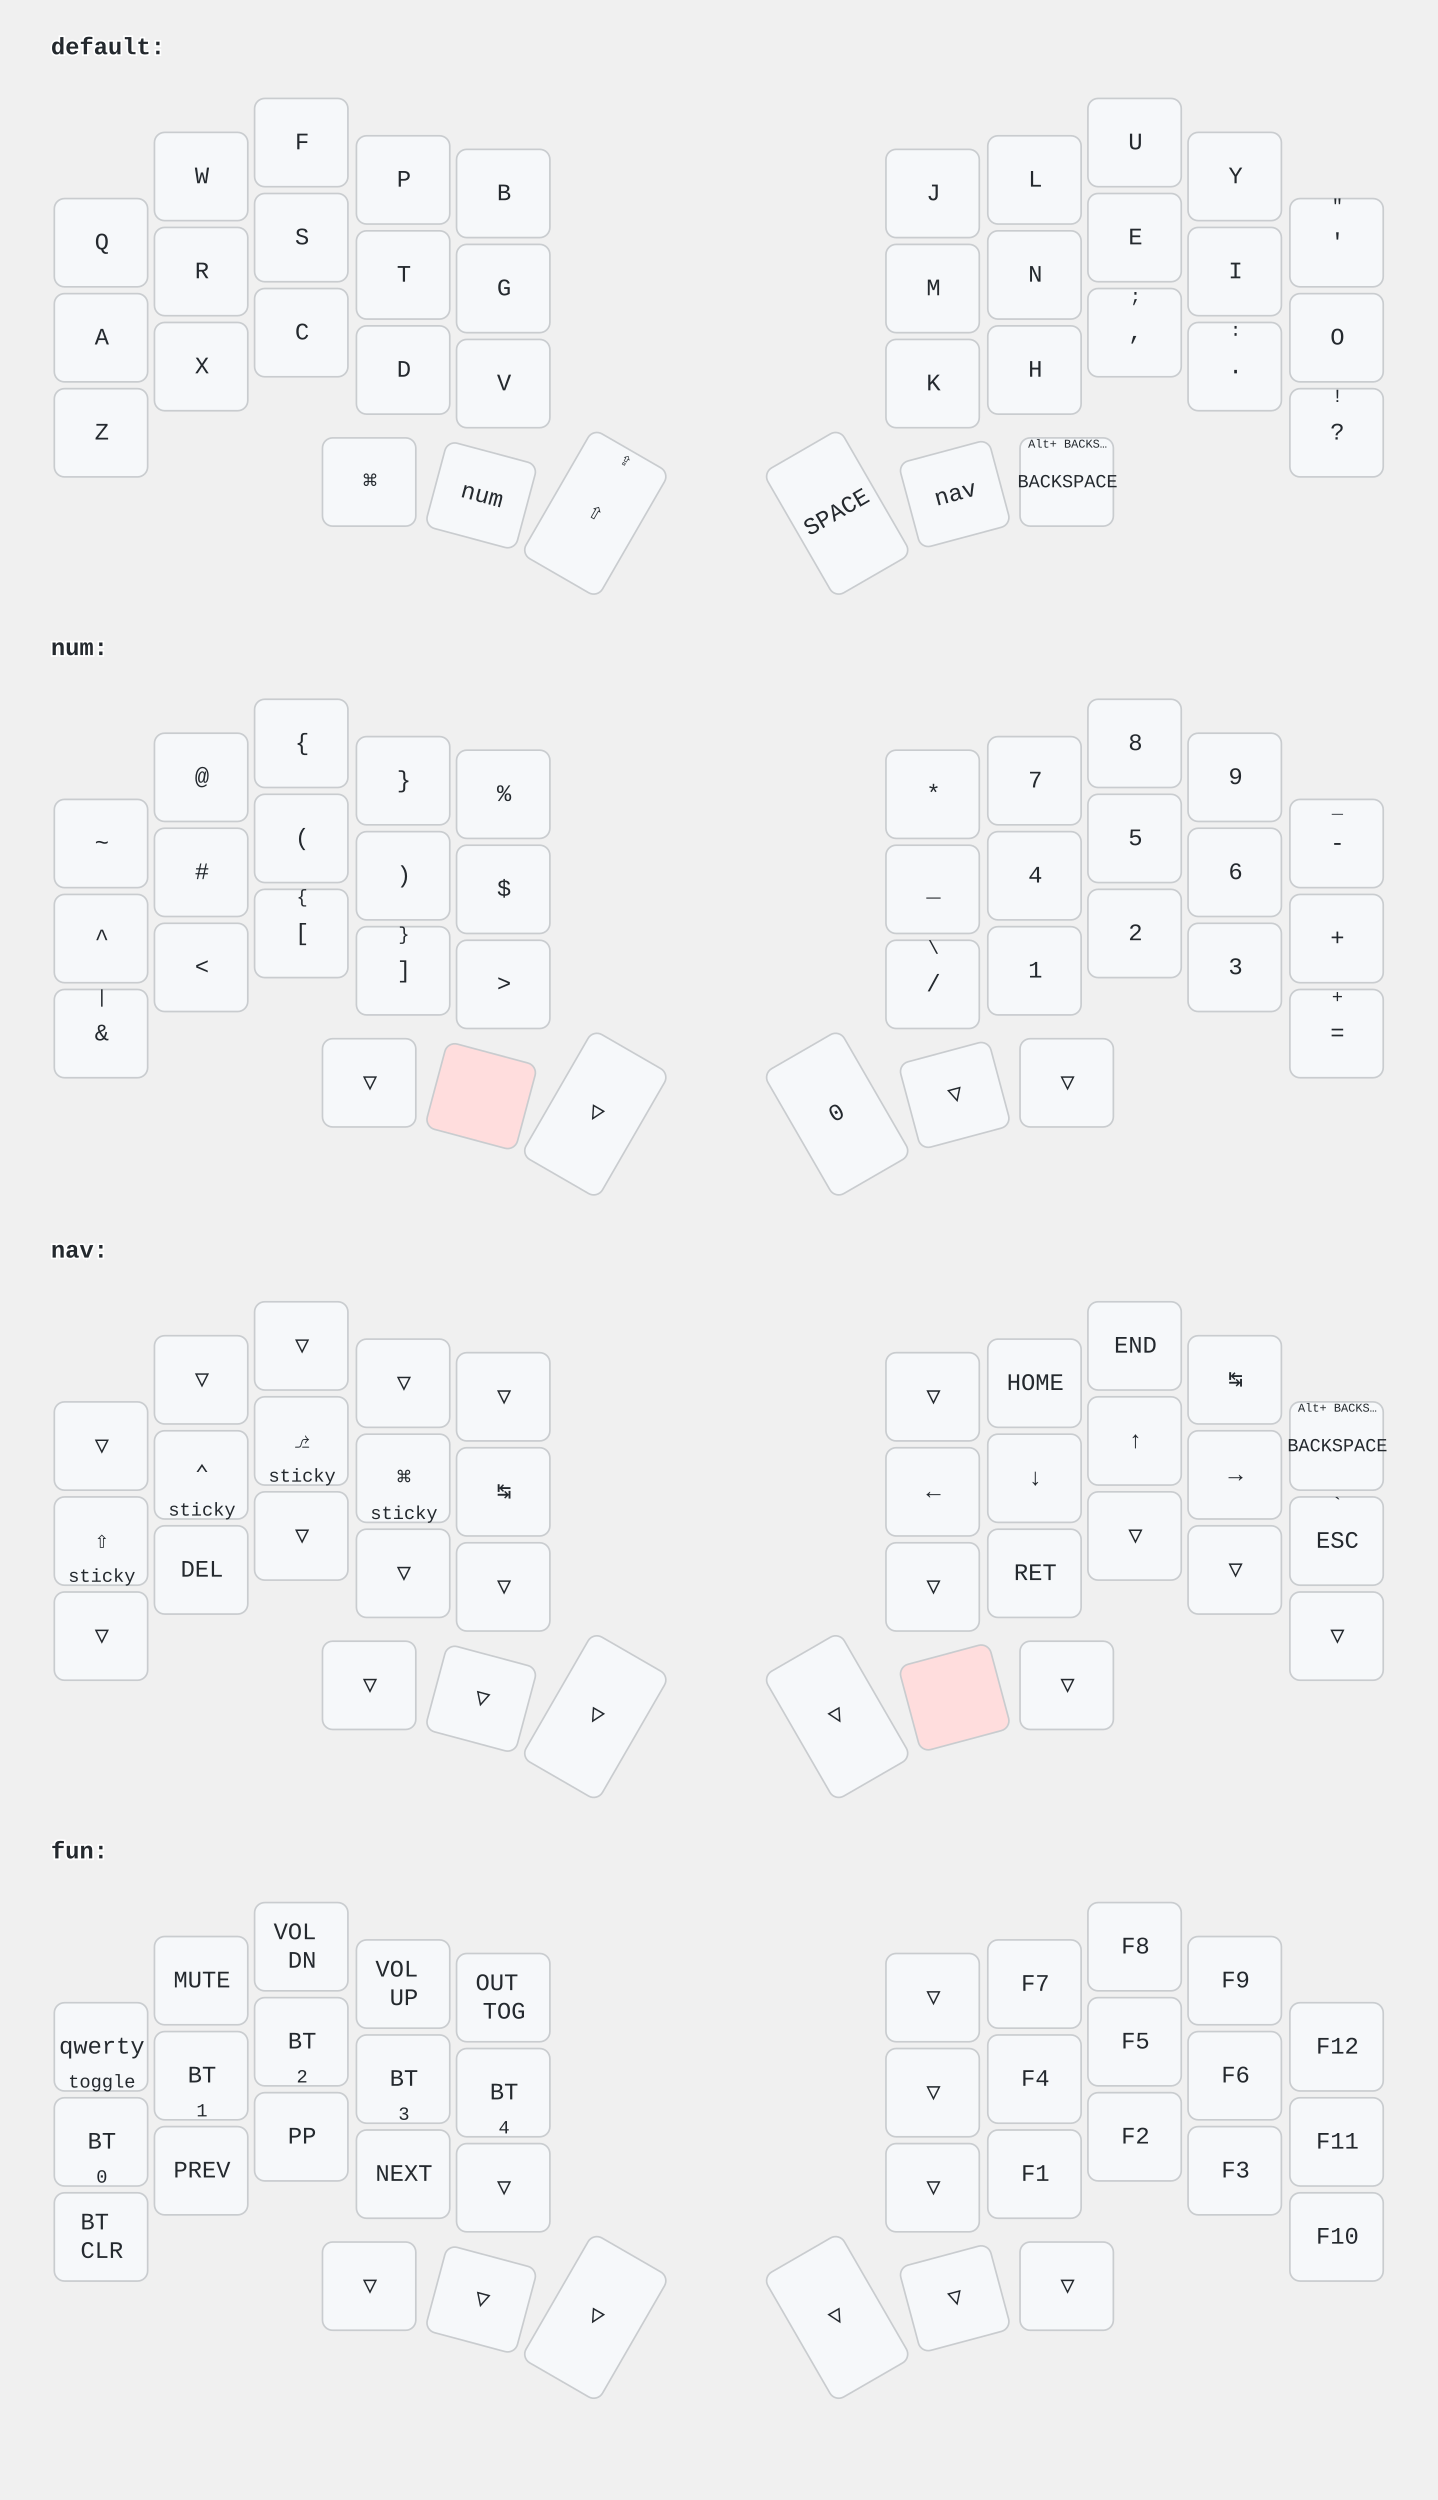
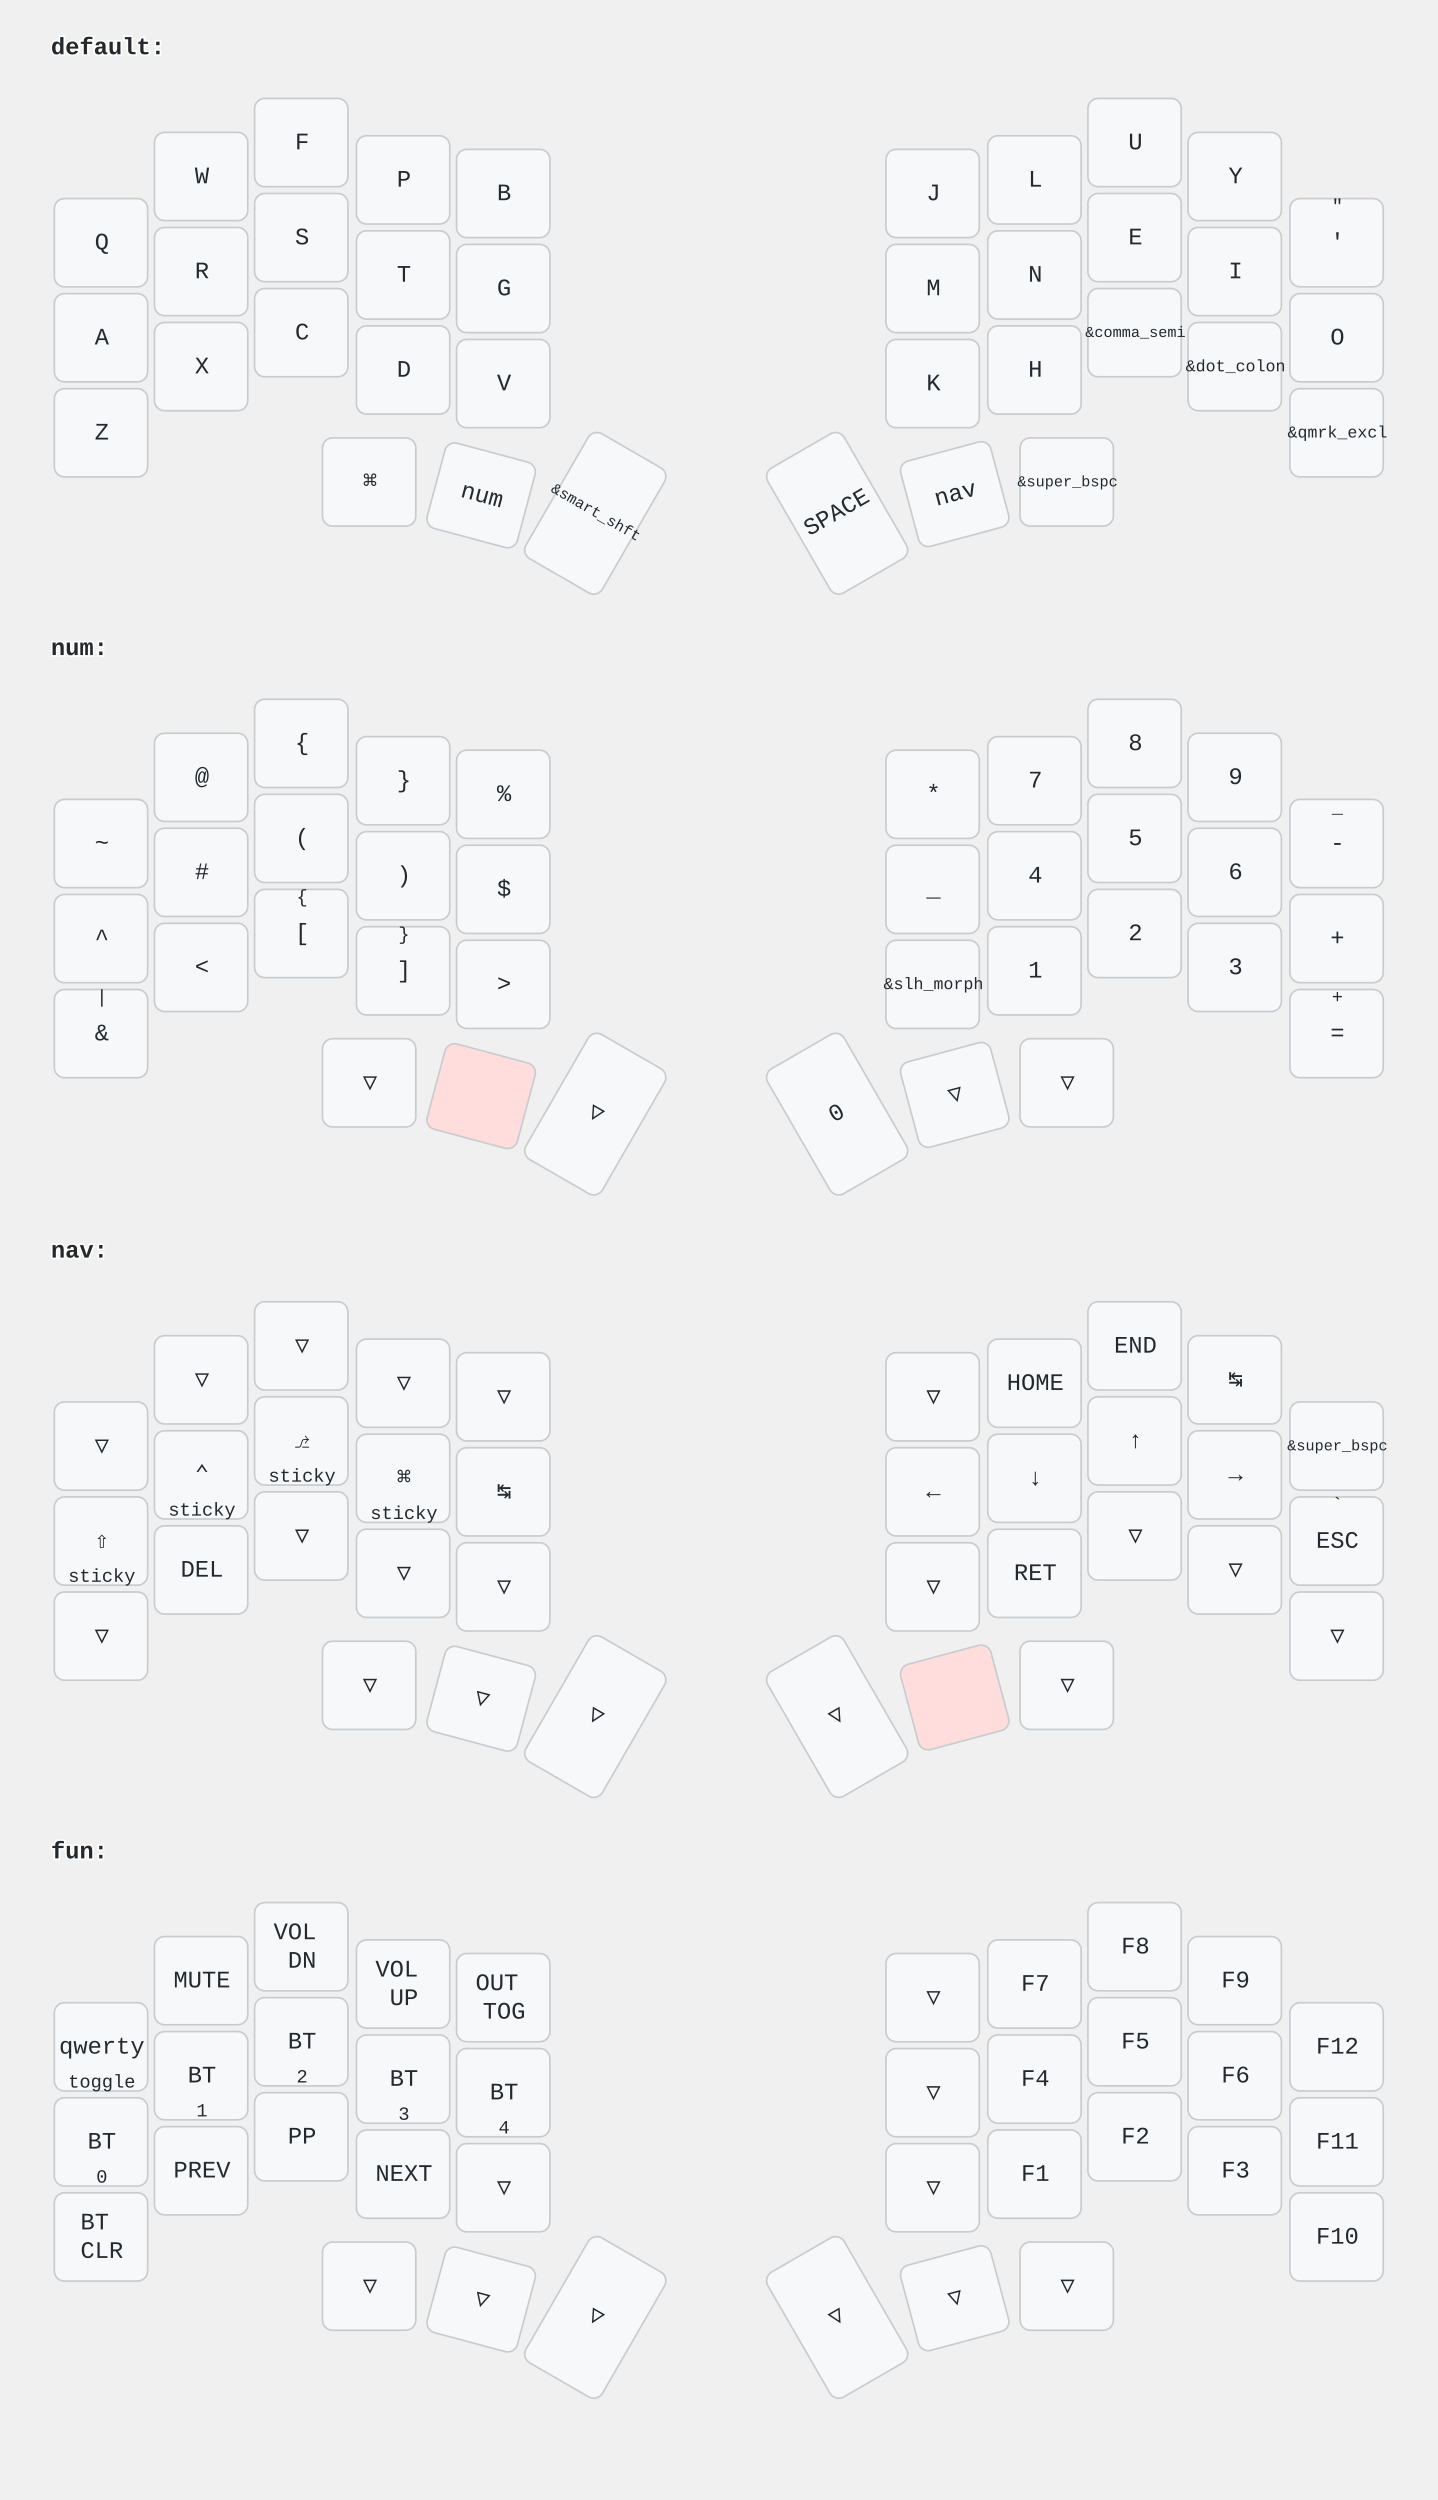
<svg xmlns="http://www.w3.org/2000/svg" width="847" height="1473" viewBox="0 0 847 1473" class="keymap">
  <style>/* font and background color specifications */
svg {
    font-family: SFMono-Regular,Consolas,Liberation Mono,Menlo,monospace;
    font-size: 14px;
    font-kerning: normal;
    text-rendering: optimizeLegibility;
    fill: #24292e;
}

/* default key styling */
rect {
    fill: #f6f8fa;
    stroke: #c9cccf;
    stroke-width: 1;
}

/* color accent for combo boxes */
rect.combo {
    fill: #cdf;
}

/* color accent for held keys */
rect.held, rect.combo.held {
    fill: #fdd;
}

/* color accent for ghost (optional) keys */
rect.ghost, rect.combo.ghost {
    fill: #ddd;
}

text {
    text-anchor: middle;
    dominant-baseline: middle;
}

/* styling for layer labels */
text.label {
    font-weight: bold;
    text-anchor: start;
    stroke: white;
    stroke-width: 2;
    paint-order: stroke;
}

/* styling for combo tap, and key hold/shifted label text */
text.combo, text.hold, text.shifted {
    font-size: 11px;
}

text.hold {
    text-anchor: middle;
    dominant-baseline: auto;
}

text.shifted {
    text-anchor: middle;
    dominant-baseline: hanging;
}

/* styling for hold/shifted label text in combo box */
text.combo.hold, text.combo.shifted {
    font-size: 8px;
}

/* styling for combo dendrons */
path {
    stroke-width: 1;
    stroke: gray;
    fill: none;
}
</style>
  <g transform="translate(30, 0)" class="layer-default">
    <text x="0" y="28" class="label" id="default">default:</text>
    <g transform="translate(0, 56)">
      <g transform="translate(30, 87)" class="key keypos-0">
        <rect rx="6" ry="6" x="-28" y="-26" width="55" height="52" class="key" />
        <text x="0" y="0" class="key tap">Q</text>
      </g>
      <g transform="translate(89, 48)" class="key keypos-1">
        <rect rx="6" ry="6" x="-28" y="-26" width="55" height="52" class="key" />
        <text x="0" y="0" class="key tap">W</text>
      </g>
      <g transform="translate(148, 28)" class="key keypos-2">
        <rect rx="6" ry="6" x="-28" y="-26" width="55" height="52" class="key" />
        <text x="0" y="0" class="key tap">F</text>
      </g>
      <g transform="translate(208, 50)" class="key keypos-3">
        <rect rx="6" ry="6" x="-28" y="-26" width="55" height="52" class="key" />
        <text x="0" y="0" class="key tap">P</text>
      </g>
      <g transform="translate(267, 58)" class="key keypos-4">
        <rect rx="6" ry="6" x="-28" y="-26" width="55" height="52" class="key" />
        <text x="0" y="0" class="key tap">B</text>
      </g>
      <g transform="translate(520, 58)" class="key keypos-5">
        <rect rx="6" ry="6" x="-28" y="-26" width="55" height="52" class="key" />
        <text x="0" y="0" class="key tap">J</text>
      </g>
      <g transform="translate(580, 50)" class="key keypos-6">
        <rect rx="6" ry="6" x="-28" y="-26" width="55" height="52" class="key" />
        <text x="0" y="0" class="key tap">L</text>
      </g>
      <g transform="translate(639, 28)" class="key keypos-7">
        <rect rx="6" ry="6" x="-28" y="-26" width="55" height="52" class="key" />
        <text x="0" y="0" class="key tap">U</text>
      </g>
      <g transform="translate(698, 48)" class="key keypos-8">
        <rect rx="6" ry="6" x="-28" y="-26" width="55" height="52" class="key" />
        <text x="0" y="0" class="key tap">Y</text>
      </g>
      <g transform="translate(758, 87)" class="key keypos-9">
        <rect rx="6" ry="6" x="-28" y="-26" width="55" height="52" class="key" />
        <text x="0" y="0" class="key tap">'</text>
        <text x="0" y="-24" class="key shifted">"</text>
      </g>
      <g transform="translate(30, 143)" class="key keypos-10">
        <rect rx="6" ry="6" x="-28" y="-26" width="55" height="52" class="key" />
        <text x="0" y="0" class="key tap">A</text>
      </g>
      <g transform="translate(89, 104)" class="key keypos-11">
        <rect rx="6" ry="6" x="-28" y="-26" width="55" height="52" class="key" />
        <text x="0" y="0" class="key tap">R</text>
      </g>
      <g transform="translate(148, 84)" class="key keypos-12">
        <rect rx="6" ry="6" x="-28" y="-26" width="55" height="52" class="key" />
        <text x="0" y="0" class="key tap">S</text>
      </g>
      <g transform="translate(208, 106)" class="key keypos-13">
        <rect rx="6" ry="6" x="-28" y="-26" width="55" height="52" class="key" />
        <text x="0" y="0" class="key tap">T</text>
      </g>
      <g transform="translate(267, 114)" class="key keypos-14">
        <rect rx="6" ry="6" x="-28" y="-26" width="55" height="52" class="key" />
        <text x="0" y="0" class="key tap">G</text>
      </g>
      <g transform="translate(520, 114)" class="key keypos-15">
        <rect rx="6" ry="6" x="-28" y="-26" width="55" height="52" class="key" />
        <text x="0" y="0" class="key tap">M</text>
      </g>
      <g transform="translate(580, 106)" class="key keypos-16">
        <rect rx="6" ry="6" x="-28" y="-26" width="55" height="52" class="key" />
        <text x="0" y="0" class="key tap">N</text>
      </g>
      <g transform="translate(639, 84)" class="key keypos-17">
        <rect rx="6" ry="6" x="-28" y="-26" width="55" height="52" class="key" />
        <text x="0" y="0" class="key tap">E</text>
      </g>
      <g transform="translate(698, 104)" class="key keypos-18">
        <rect rx="6" ry="6" x="-28" y="-26" width="55" height="52" class="key" />
        <text x="0" y="0" class="key tap">I</text>
      </g>
      <g transform="translate(758, 143)" class="key keypos-19">
        <rect rx="6" ry="6" x="-28" y="-26" width="55" height="52" class="key" />
        <text x="0" y="0" class="key tap">O</text>
      </g>
      <g transform="translate(30, 199)" class="key keypos-20">
        <rect rx="6" ry="6" x="-28" y="-26" width="55" height="52" class="key" />
        <text x="0" y="0" class="key tap">Z</text>
      </g>
      <g transform="translate(89, 160)" class="key keypos-21">
        <rect rx="6" ry="6" x="-28" y="-26" width="55" height="52" class="key" />
        <text x="0" y="0" class="key tap">X</text>
      </g>
      <g transform="translate(148, 140)" class="key keypos-22">
        <rect rx="6" ry="6" x="-28" y="-26" width="55" height="52" class="key" />
        <text x="0" y="0" class="key tap">C</text>
      </g>
      <g transform="translate(208, 162)" class="key keypos-23">
        <rect rx="6" ry="6" x="-28" y="-26" width="55" height="52" class="key" />
        <text x="0" y="0" class="key tap">D</text>
      </g>
      <g transform="translate(267, 170)" class="key keypos-24">
        <rect rx="6" ry="6" x="-28" y="-26" width="55" height="52" class="key" />
        <text x="0" y="0" class="key tap">V</text>
      </g>
      <g transform="translate(520, 170)" class="key keypos-25">
        <rect rx="6" ry="6" x="-28" y="-26" width="55" height="52" class="key" />
        <text x="0" y="0" class="key tap">K</text>
      </g>
      <g transform="translate(580, 162)" class="key keypos-26">
        <rect rx="6" ry="6" x="-28" y="-26" width="55" height="52" class="key" />
        <text x="0" y="0" class="key tap">H</text>
      </g>
      <g transform="translate(639, 140)" class="key keypos-27">
        <rect rx="6" ry="6" x="-28" y="-26" width="55" height="52" class="key" />
-         <text x="0" y="0" class="key tap">,</text>
-         <text x="0" y="-24" class="key shifted">;</text>
+         <text x="0" y="0" class="key tap">
+           <tspan style="font-size: 64%">&amp;comma_semi</tspan>
+         </text>
      </g>
      <g transform="translate(698, 160)" class="key keypos-28">
        <rect rx="6" ry="6" x="-28" y="-26" width="55" height="52" class="key" />
-         <text x="0" y="0" class="key tap">.</text>
-         <text x="0" y="-24" class="key shifted">:</text>
+         <text x="0" y="0" class="key tap">
+           <tspan style="font-size: 70%">&amp;dot_colon</tspan>
+         </text>
      </g>
      <g transform="translate(758, 199)" class="key keypos-29">
        <rect rx="6" ry="6" x="-28" y="-26" width="55" height="52" class="key" />
-         <text x="0" y="0" class="key tap">?</text>
-         <text x="0" y="-24" class="key shifted">!</text>
+         <text x="0" y="0" class="key tap">
+           <tspan style="font-size: 70%">&amp;qmrk_excl</tspan>
+         </text>
      </g>
      <g transform="translate(188, 228)" class="key keypos-30">
        <rect rx="6" ry="6" x="-28" y="-26" width="55" height="52" class="key" />
        <text x="0" y="0" class="key tap">⌘</text>
      </g>
      <g transform="translate(254, 236) rotate(15.0)" class="key keypos-31">
        <rect rx="6" ry="6" x="-28" y="-26" width="55" height="52" class="key" />
        <a href="#num">
          <text x="0" y="0" class="key tap layer-activator">num</text>
        </a>
      </g>
      <g transform="translate(321, 246) rotate(30.0)" class="key keypos-32">
        <rect rx="6" ry="6" x="-26" y="-42" width="52" height="85" class="key" />
-         <text x="0" y="0" class="key tap">⇧</text>
-         <text x="0" y="-40" class="key shifted">⇪</text>
+         <text x="0" y="0" class="key tap">
+           <tspan style="font-size: 64%">&amp;smart_shft</tspan>
+         </text>
      </g>
      <g transform="translate(463, 246) rotate(-30.0)" class="key keypos-33">
        <rect rx="6" ry="6" x="-26" y="-42" width="52" height="85" class="key" />
        <text x="0" y="0" class="key tap">SPACE</text>
      </g>
      <g transform="translate(533, 235) rotate(-15.0)" class="key keypos-34">
        <rect rx="6" ry="6" x="-28" y="-26" width="55" height="52" class="key" />
        <a href="#nav">
          <text x="0" y="0" class="key tap layer-activator">nav</text>
        </a>
      </g>
      <g transform="translate(599, 228)" class="key keypos-35">
        <rect rx="6" ry="6" x="-28" y="-26" width="55" height="52" class="key" />
        <text x="0" y="0" class="key tap">
-           <tspan style="font-size: 78%">BACKSPACE</tspan>
-         </text>
-         <text x="0" y="-24" class="key shifted">
-           <tspan style="font-size: 64%">Alt+ BACKS…</tspan>
+           <tspan style="font-size: 64%">&amp;super_bspc</tspan>
        </text>
      </g>
    </g>
  </g>
  <g transform="translate(30, 354)" class="layer-num">
    <text x="0" y="28" class="label" id="num">num:</text>
    <g transform="translate(0, 56)">
      <g transform="translate(30, 87)" class="key keypos-0">
        <rect rx="6" ry="6" x="-28" y="-26" width="55" height="52" class="key" />
        <text x="0" y="0" class="key tap">~</text>
      </g>
      <g transform="translate(89, 48)" class="key keypos-1">
        <rect rx="6" ry="6" x="-28" y="-26" width="55" height="52" class="key" />
        <text x="0" y="0" class="key tap">@</text>
      </g>
      <g transform="translate(148, 28)" class="key keypos-2">
        <rect rx="6" ry="6" x="-28" y="-26" width="55" height="52" class="key" />
        <text x="0" y="0" class="key tap">{</text>
      </g>
      <g transform="translate(208, 50)" class="key keypos-3">
        <rect rx="6" ry="6" x="-28" y="-26" width="55" height="52" class="key" />
        <text x="0" y="0" class="key tap">}</text>
      </g>
      <g transform="translate(267, 58)" class="key keypos-4">
        <rect rx="6" ry="6" x="-28" y="-26" width="55" height="52" class="key" />
        <text x="0" y="0" class="key tap">%</text>
      </g>
      <g transform="translate(520, 58)" class="key keypos-5">
        <rect rx="6" ry="6" x="-28" y="-26" width="55" height="52" class="key" />
        <text x="0" y="0" class="key tap">*</text>
      </g>
      <g transform="translate(580, 50)" class="key keypos-6">
        <rect rx="6" ry="6" x="-28" y="-26" width="55" height="52" class="key" />
        <text x="0" y="0" class="key tap">7</text>
      </g>
      <g transform="translate(639, 28)" class="key keypos-7">
        <rect rx="6" ry="6" x="-28" y="-26" width="55" height="52" class="key" />
        <text x="0" y="0" class="key tap">8</text>
      </g>
      <g transform="translate(698, 48)" class="key keypos-8">
        <rect rx="6" ry="6" x="-28" y="-26" width="55" height="52" class="key" />
        <text x="0" y="0" class="key tap">9</text>
      </g>
      <g transform="translate(758, 87)" class="key keypos-9">
        <rect rx="6" ry="6" x="-28" y="-26" width="55" height="52" class="key" />
        <text x="0" y="0" class="key tap">-</text>
        <text x="0" y="-24" class="key shifted">_</text>
      </g>
      <g transform="translate(30, 143)" class="key keypos-10">
        <rect rx="6" ry="6" x="-28" y="-26" width="55" height="52" class="key" />
        <text x="0" y="0" class="key tap">^</text>
      </g>
      <g transform="translate(89, 104)" class="key keypos-11">
        <rect rx="6" ry="6" x="-28" y="-26" width="55" height="52" class="key" />
        <text x="0" y="0" class="key tap">#</text>
      </g>
      <g transform="translate(148, 84)" class="key keypos-12">
        <rect rx="6" ry="6" x="-28" y="-26" width="55" height="52" class="key" />
        <text x="0" y="0" class="key tap">(</text>
      </g>
      <g transform="translate(208, 106)" class="key keypos-13">
        <rect rx="6" ry="6" x="-28" y="-26" width="55" height="52" class="key" />
        <text x="0" y="0" class="key tap">)</text>
      </g>
      <g transform="translate(267, 114)" class="key keypos-14">
        <rect rx="6" ry="6" x="-28" y="-26" width="55" height="52" class="key" />
        <text x="0" y="0" class="key tap">$</text>
      </g>
      <g transform="translate(520, 114)" class="key keypos-15">
        <rect rx="6" ry="6" x="-28" y="-26" width="55" height="52" class="key" />
        <text x="0" y="0" class="key tap">_</text>
      </g>
      <g transform="translate(580, 106)" class="key keypos-16">
        <rect rx="6" ry="6" x="-28" y="-26" width="55" height="52" class="key" />
        <text x="0" y="0" class="key tap">4</text>
      </g>
      <g transform="translate(639, 84)" class="key keypos-17">
        <rect rx="6" ry="6" x="-28" y="-26" width="55" height="52" class="key" />
        <text x="0" y="0" class="key tap">5</text>
      </g>
      <g transform="translate(698, 104)" class="key keypos-18">
        <rect rx="6" ry="6" x="-28" y="-26" width="55" height="52" class="key" />
        <text x="0" y="0" class="key tap">6</text>
      </g>
      <g transform="translate(758, 143)" class="key keypos-19">
        <rect rx="6" ry="6" x="-28" y="-26" width="55" height="52" class="key" />
        <text x="0" y="0" class="key tap">+</text>
      </g>
      <g transform="translate(30, 199)" class="key keypos-20">
        <rect rx="6" ry="6" x="-28" y="-26" width="55" height="52" class="key" />
        <text x="0" y="0" class="key tap">&amp;</text>
        <text x="0" y="-24" class="key shifted">|</text>
      </g>
      <g transform="translate(89, 160)" class="key keypos-21">
        <rect rx="6" ry="6" x="-28" y="-26" width="55" height="52" class="key" />
        <text x="0" y="0" class="key tap">&lt;</text>
      </g>
      <g transform="translate(148, 140)" class="key keypos-22">
        <rect rx="6" ry="6" x="-28" y="-26" width="55" height="52" class="key" />
        <text x="0" y="0" class="key tap">[</text>
        <text x="0" y="-24" class="key shifted">{</text>
      </g>
      <g transform="translate(208, 162)" class="key keypos-23">
        <rect rx="6" ry="6" x="-28" y="-26" width="55" height="52" class="key" />
        <text x="0" y="0" class="key tap">]</text>
        <text x="0" y="-24" class="key shifted">}</text>
      </g>
      <g transform="translate(267, 170)" class="key keypos-24">
        <rect rx="6" ry="6" x="-28" y="-26" width="55" height="52" class="key" />
        <text x="0" y="0" class="key tap">&gt;</text>
      </g>
      <g transform="translate(520, 170)" class="key keypos-25">
        <rect rx="6" ry="6" x="-28" y="-26" width="55" height="52" class="key" />
-         <text x="0" y="0" class="key tap">/</text>
-         <text x="0" y="-24" class="key shifted">\</text>
+         <text x="0" y="0" class="key tap">
+           <tspan style="font-size: 70%">&amp;slh_morph</tspan>
+         </text>
      </g>
      <g transform="translate(580, 162)" class="key keypos-26">
        <rect rx="6" ry="6" x="-28" y="-26" width="55" height="52" class="key" />
        <text x="0" y="0" class="key tap">1</text>
      </g>
      <g transform="translate(639, 140)" class="key keypos-27">
        <rect rx="6" ry="6" x="-28" y="-26" width="55" height="52" class="key" />
        <text x="0" y="0" class="key tap">2</text>
      </g>
      <g transform="translate(698, 160)" class="key keypos-28">
        <rect rx="6" ry="6" x="-28" y="-26" width="55" height="52" class="key" />
        <text x="0" y="0" class="key tap">3</text>
      </g>
      <g transform="translate(758, 199)" class="key keypos-29">
        <rect rx="6" ry="6" x="-28" y="-26" width="55" height="52" class="key" />
        <text x="0" y="0" class="key tap">=</text>
        <text x="0" y="-24" class="key shifted">+</text>
      </g>
      <g transform="translate(188, 228)" class="key trans keypos-30">
        <rect rx="6" ry="6" x="-28" y="-26" width="55" height="52" class="key trans" />
        <text x="0" y="0" class="key trans tap">▽</text>
      </g>
      <g transform="translate(254, 236) rotate(15.0)" class="key held keypos-31">
        <rect rx="6" ry="6" x="-28" y="-26" width="55" height="52" class="key held" />
      </g>
      <g transform="translate(321, 246) rotate(30.0)" class="key trans keypos-32">
        <rect rx="6" ry="6" x="-26" y="-42" width="52" height="85" class="key trans" />
        <text x="0" y="0" class="key trans tap">▽</text>
      </g>
      <g transform="translate(463, 246) rotate(-30.0)" class="key keypos-33">
        <rect rx="6" ry="6" x="-26" y="-42" width="52" height="85" class="key" />
        <text x="0" y="0" class="key tap">0</text>
      </g>
      <g transform="translate(533, 235) rotate(-15.0)" class="key trans keypos-34">
        <rect rx="6" ry="6" x="-28" y="-26" width="55" height="52" class="key trans" />
        <text x="0" y="0" class="key trans tap">▽</text>
      </g>
      <g transform="translate(599, 228)" class="key trans keypos-35">
        <rect rx="6" ry="6" x="-28" y="-26" width="55" height="52" class="key trans" />
        <text x="0" y="0" class="key trans tap">▽</text>
      </g>
    </g>
  </g>
  <g transform="translate(30, 709)" class="layer-nav">
    <text x="0" y="28" class="label" id="nav">nav:</text>
    <g transform="translate(0, 56)">
      <g transform="translate(30, 87)" class="key trans keypos-0">
        <rect rx="6" ry="6" x="-28" y="-26" width="55" height="52" class="key trans" />
        <text x="0" y="0" class="key trans tap">▽</text>
      </g>
      <g transform="translate(89, 48)" class="key trans keypos-1">
        <rect rx="6" ry="6" x="-28" y="-26" width="55" height="52" class="key trans" />
        <text x="0" y="0" class="key trans tap">▽</text>
      </g>
      <g transform="translate(148, 28)" class="key trans keypos-2">
        <rect rx="6" ry="6" x="-28" y="-26" width="55" height="52" class="key trans" />
        <text x="0" y="0" class="key trans tap">▽</text>
      </g>
      <g transform="translate(208, 50)" class="key trans keypos-3">
        <rect rx="6" ry="6" x="-28" y="-26" width="55" height="52" class="key trans" />
        <text x="0" y="0" class="key trans tap">▽</text>
      </g>
      <g transform="translate(267, 58)" class="key trans keypos-4">
        <rect rx="6" ry="6" x="-28" y="-26" width="55" height="52" class="key trans" />
        <text x="0" y="0" class="key trans tap">▽</text>
      </g>
      <g transform="translate(520, 58)" class="key trans keypos-5">
        <rect rx="6" ry="6" x="-28" y="-26" width="55" height="52" class="key trans" />
        <text x="0" y="0" class="key trans tap">▽</text>
      </g>
      <g transform="translate(580, 50)" class="key keypos-6">
        <rect rx="6" ry="6" x="-28" y="-26" width="55" height="52" class="key" />
        <text x="0" y="0" class="key tap">HOME</text>
      </g>
      <g transform="translate(639, 28)" class="key keypos-7">
        <rect rx="6" ry="6" x="-28" y="-26" width="55" height="52" class="key" />
        <text x="0" y="0" class="key tap">END</text>
      </g>
      <g transform="translate(698, 48)" class="key keypos-8">
        <rect rx="6" ry="6" x="-28" y="-26" width="55" height="52" class="key" />
        <text x="0" y="0" class="key tap">↹</text>
      </g>
      <g transform="translate(758, 87)" class="key keypos-9">
        <rect rx="6" ry="6" x="-28" y="-26" width="55" height="52" class="key" />
        <text x="0" y="0" class="key tap">
-           <tspan style="font-size: 78%">BACKSPACE</tspan>
-         </text>
-         <text x="0" y="-24" class="key shifted">
-           <tspan style="font-size: 64%">Alt+ BACKS…</tspan>
+           <tspan style="font-size: 64%">&amp;super_bspc</tspan>
        </text>
      </g>
      <g transform="translate(30, 143)" class="key keypos-10">
        <rect rx="6" ry="6" x="-28" y="-26" width="55" height="52" class="key" />
        <text x="0" y="0" class="key tap">⇧</text>
        <text x="0" y="24" class="key hold">sticky</text>
      </g>
      <g transform="translate(89, 104)" class="key keypos-11">
        <rect rx="6" ry="6" x="-28" y="-26" width="55" height="52" class="key" />
        <text x="0" y="0" class="key tap">⌃</text>
        <text x="0" y="24" class="key hold">sticky</text>
      </g>
      <g transform="translate(148, 84)" class="key keypos-12">
        <rect rx="6" ry="6" x="-28" y="-26" width="55" height="52" class="key" />
        <text x="0" y="0" class="key tap">⎇</text>
        <text x="0" y="24" class="key hold">sticky</text>
      </g>
      <g transform="translate(208, 106)" class="key keypos-13">
        <rect rx="6" ry="6" x="-28" y="-26" width="55" height="52" class="key" />
        <text x="0" y="0" class="key tap">⌘</text>
        <text x="0" y="24" class="key hold">sticky</text>
      </g>
      <g transform="translate(267, 114)" class="key keypos-14">
        <rect rx="6" ry="6" x="-28" y="-26" width="55" height="52" class="key" />
        <text x="0" y="0" class="key tap">↹</text>
      </g>
      <g transform="translate(520, 114)" class="key keypos-15">
        <rect rx="6" ry="6" x="-28" y="-26" width="55" height="52" class="key" />
        <text x="0" y="0" class="key tap">←</text>
      </g>
      <g transform="translate(580, 106)" class="key keypos-16">
        <rect rx="6" ry="6" x="-28" y="-26" width="55" height="52" class="key" />
        <text x="0" y="0" class="key tap">↓</text>
      </g>
      <g transform="translate(639, 84)" class="key keypos-17">
        <rect rx="6" ry="6" x="-28" y="-26" width="55" height="52" class="key" />
        <text x="0" y="0" class="key tap">↑</text>
      </g>
      <g transform="translate(698, 104)" class="key keypos-18">
        <rect rx="6" ry="6" x="-28" y="-26" width="55" height="52" class="key" />
        <text x="0" y="0" class="key tap">→</text>
      </g>
      <g transform="translate(758, 143)" class="key keypos-19">
        <rect rx="6" ry="6" x="-28" y="-26" width="55" height="52" class="key" />
        <text x="0" y="0" class="key tap">ESC</text>
        <text x="0" y="-24" class="key shifted">`</text>
      </g>
      <g transform="translate(30, 199)" class="key trans keypos-20">
        <rect rx="6" ry="6" x="-28" y="-26" width="55" height="52" class="key trans" />
        <text x="0" y="0" class="key trans tap">▽</text>
      </g>
      <g transform="translate(89, 160)" class="key keypos-21">
        <rect rx="6" ry="6" x="-28" y="-26" width="55" height="52" class="key" />
        <text x="0" y="0" class="key tap">DEL</text>
      </g>
      <g transform="translate(148, 140)" class="key trans keypos-22">
        <rect rx="6" ry="6" x="-28" y="-26" width="55" height="52" class="key trans" />
        <text x="0" y="0" class="key trans tap">▽</text>
      </g>
      <g transform="translate(208, 162)" class="key trans keypos-23">
        <rect rx="6" ry="6" x="-28" y="-26" width="55" height="52" class="key trans" />
        <text x="0" y="0" class="key trans tap">▽</text>
      </g>
      <g transform="translate(267, 170)" class="key trans keypos-24">
        <rect rx="6" ry="6" x="-28" y="-26" width="55" height="52" class="key trans" />
        <text x="0" y="0" class="key trans tap">▽</text>
      </g>
      <g transform="translate(520, 170)" class="key trans keypos-25">
        <rect rx="6" ry="6" x="-28" y="-26" width="55" height="52" class="key trans" />
        <text x="0" y="0" class="key trans tap">▽</text>
      </g>
      <g transform="translate(580, 162)" class="key keypos-26">
        <rect rx="6" ry="6" x="-28" y="-26" width="55" height="52" class="key" />
        <text x="0" y="0" class="key tap">RET</text>
      </g>
      <g transform="translate(639, 140)" class="key trans keypos-27">
        <rect rx="6" ry="6" x="-28" y="-26" width="55" height="52" class="key trans" />
        <text x="0" y="0" class="key trans tap">▽</text>
      </g>
      <g transform="translate(698, 160)" class="key trans keypos-28">
        <rect rx="6" ry="6" x="-28" y="-26" width="55" height="52" class="key trans" />
        <text x="0" y="0" class="key trans tap">▽</text>
      </g>
      <g transform="translate(758, 199)" class="key trans keypos-29">
        <rect rx="6" ry="6" x="-28" y="-26" width="55" height="52" class="key trans" />
        <text x="0" y="0" class="key trans tap">▽</text>
      </g>
      <g transform="translate(188, 228)" class="key trans keypos-30">
        <rect rx="6" ry="6" x="-28" y="-26" width="55" height="52" class="key trans" />
        <text x="0" y="0" class="key trans tap">▽</text>
      </g>
      <g transform="translate(254, 236) rotate(15.0)" class="key trans keypos-31">
        <rect rx="6" ry="6" x="-28" y="-26" width="55" height="52" class="key trans" />
        <text x="0" y="0" class="key trans tap">▽</text>
      </g>
      <g transform="translate(321, 246) rotate(30.0)" class="key trans keypos-32">
        <rect rx="6" ry="6" x="-26" y="-42" width="52" height="85" class="key trans" />
        <text x="0" y="0" class="key trans tap">▽</text>
      </g>
      <g transform="translate(463, 246) rotate(-30.0)" class="key trans keypos-33">
        <rect rx="6" ry="6" x="-26" y="-42" width="52" height="85" class="key trans" />
        <text x="0" y="0" class="key trans tap">▽</text>
      </g>
      <g transform="translate(533, 235) rotate(-15.0)" class="key held keypos-34">
        <rect rx="6" ry="6" x="-28" y="-26" width="55" height="52" class="key held" />
      </g>
      <g transform="translate(599, 228)" class="key trans keypos-35">
        <rect rx="6" ry="6" x="-28" y="-26" width="55" height="52" class="key trans" />
        <text x="0" y="0" class="key trans tap">▽</text>
      </g>
    </g>
  </g>
  <g transform="translate(30, 1063)" class="layer-fun">
    <text x="0" y="28" class="label" id="fun">fun:</text>
    <g transform="translate(0, 56)">
      <g transform="translate(30, 87)" class="key keypos-0">
        <rect rx="6" ry="6" x="-28" y="-26" width="55" height="52" class="key" />
        <text x="0" y="0" class="key tap">qwerty</text>
        <text x="0" y="24" class="key hold">toggle</text>
      </g>
      <g transform="translate(89, 48)" class="key keypos-1">
        <rect rx="6" ry="6" x="-28" y="-26" width="55" height="52" class="key" />
        <text x="0" y="0" class="key tap">MUTE</text>
      </g>
      <g transform="translate(148, 28)" class="key keypos-2">
        <rect rx="6" ry="6" x="-28" y="-26" width="55" height="52" class="key" />
        <text x="0" y="0" class="key tap">
          <tspan x="0" dy="-0.6em">VOL</tspan>
          <tspan x="0" dy="1.2em">DN</tspan>
        </text>
      </g>
      <g transform="translate(208, 50)" class="key keypos-3">
        <rect rx="6" ry="6" x="-28" y="-26" width="55" height="52" class="key" />
        <text x="0" y="0" class="key tap">
          <tspan x="0" dy="-0.6em">VOL</tspan>
          <tspan x="0" dy="1.2em">UP</tspan>
        </text>
      </g>
      <g transform="translate(267, 58)" class="key keypos-4">
        <rect rx="6" ry="6" x="-28" y="-26" width="55" height="52" class="key" />
        <text x="0" y="0" class="key tap">
          <tspan x="0" dy="-0.6em">OUT</tspan>
          <tspan x="0" dy="1.2em">TOG</tspan>
        </text>
      </g>
      <g transform="translate(520, 58)" class="key trans keypos-5">
        <rect rx="6" ry="6" x="-28" y="-26" width="55" height="52" class="key trans" />
        <text x="0" y="0" class="key trans tap">▽</text>
      </g>
      <g transform="translate(580, 50)" class="key keypos-6">
        <rect rx="6" ry="6" x="-28" y="-26" width="55" height="52" class="key" />
        <text x="0" y="0" class="key tap">F7</text>
      </g>
      <g transform="translate(639, 28)" class="key keypos-7">
        <rect rx="6" ry="6" x="-28" y="-26" width="55" height="52" class="key" />
        <text x="0" y="0" class="key tap">F8</text>
      </g>
      <g transform="translate(698, 48)" class="key keypos-8">
        <rect rx="6" ry="6" x="-28" y="-26" width="55" height="52" class="key" />
        <text x="0" y="0" class="key tap">F9</text>
      </g>
      <g transform="translate(758, 87)" class="key keypos-9">
        <rect rx="6" ry="6" x="-28" y="-26" width="55" height="52" class="key" />
        <text x="0" y="0" class="key tap">F12</text>
      </g>
      <g transform="translate(30, 143)" class="key keypos-10">
        <rect rx="6" ry="6" x="-28" y="-26" width="55" height="52" class="key" />
        <text x="0" y="0" class="key tap">BT</text>
        <text x="0" y="24" class="key hold">0</text>
      </g>
      <g transform="translate(89, 104)" class="key keypos-11">
        <rect rx="6" ry="6" x="-28" y="-26" width="55" height="52" class="key" />
        <text x="0" y="0" class="key tap">BT</text>
        <text x="0" y="24" class="key hold">1</text>
      </g>
      <g transform="translate(148, 84)" class="key keypos-12">
        <rect rx="6" ry="6" x="-28" y="-26" width="55" height="52" class="key" />
        <text x="0" y="0" class="key tap">BT</text>
        <text x="0" y="24" class="key hold">2</text>
      </g>
      <g transform="translate(208, 106)" class="key keypos-13">
        <rect rx="6" ry="6" x="-28" y="-26" width="55" height="52" class="key" />
        <text x="0" y="0" class="key tap">BT</text>
        <text x="0" y="24" class="key hold">3</text>
      </g>
      <g transform="translate(267, 114)" class="key keypos-14">
        <rect rx="6" ry="6" x="-28" y="-26" width="55" height="52" class="key" />
        <text x="0" y="0" class="key tap">BT</text>
        <text x="0" y="24" class="key hold">4</text>
      </g>
      <g transform="translate(520, 114)" class="key trans keypos-15">
        <rect rx="6" ry="6" x="-28" y="-26" width="55" height="52" class="key trans" />
        <text x="0" y="0" class="key trans tap">▽</text>
      </g>
      <g transform="translate(580, 106)" class="key keypos-16">
        <rect rx="6" ry="6" x="-28" y="-26" width="55" height="52" class="key" />
        <text x="0" y="0" class="key tap">F4</text>
      </g>
      <g transform="translate(639, 84)" class="key keypos-17">
        <rect rx="6" ry="6" x="-28" y="-26" width="55" height="52" class="key" />
        <text x="0" y="0" class="key tap">F5</text>
      </g>
      <g transform="translate(698, 104)" class="key keypos-18">
        <rect rx="6" ry="6" x="-28" y="-26" width="55" height="52" class="key" />
        <text x="0" y="0" class="key tap">F6</text>
      </g>
      <g transform="translate(758, 143)" class="key keypos-19">
        <rect rx="6" ry="6" x="-28" y="-26" width="55" height="52" class="key" />
        <text x="0" y="0" class="key tap">F11</text>
      </g>
      <g transform="translate(30, 199)" class="key keypos-20">
        <rect rx="6" ry="6" x="-28" y="-26" width="55" height="52" class="key" />
        <text x="0" y="0" class="key tap">
          <tspan x="0" dy="-0.6em">BT</tspan>
          <tspan x="0" dy="1.2em">CLR</tspan>
        </text>
      </g>
      <g transform="translate(89, 160)" class="key keypos-21">
        <rect rx="6" ry="6" x="-28" y="-26" width="55" height="52" class="key" />
        <text x="0" y="0" class="key tap">PREV</text>
      </g>
      <g transform="translate(148, 140)" class="key keypos-22">
        <rect rx="6" ry="6" x="-28" y="-26" width="55" height="52" class="key" />
        <text x="0" y="0" class="key tap">PP</text>
      </g>
      <g transform="translate(208, 162)" class="key keypos-23">
        <rect rx="6" ry="6" x="-28" y="-26" width="55" height="52" class="key" />
        <text x="0" y="0" class="key tap">NEXT</text>
      </g>
      <g transform="translate(267, 170)" class="key trans keypos-24">
        <rect rx="6" ry="6" x="-28" y="-26" width="55" height="52" class="key trans" />
        <text x="0" y="0" class="key trans tap">▽</text>
      </g>
      <g transform="translate(520, 170)" class="key trans keypos-25">
        <rect rx="6" ry="6" x="-28" y="-26" width="55" height="52" class="key trans" />
        <text x="0" y="0" class="key trans tap">▽</text>
      </g>
      <g transform="translate(580, 162)" class="key keypos-26">
        <rect rx="6" ry="6" x="-28" y="-26" width="55" height="52" class="key" />
        <text x="0" y="0" class="key tap">F1</text>
      </g>
      <g transform="translate(639, 140)" class="key keypos-27">
        <rect rx="6" ry="6" x="-28" y="-26" width="55" height="52" class="key" />
        <text x="0" y="0" class="key tap">F2</text>
      </g>
      <g transform="translate(698, 160)" class="key keypos-28">
        <rect rx="6" ry="6" x="-28" y="-26" width="55" height="52" class="key" />
        <text x="0" y="0" class="key tap">F3</text>
      </g>
      <g transform="translate(758, 199)" class="key keypos-29">
        <rect rx="6" ry="6" x="-28" y="-26" width="55" height="52" class="key" />
        <text x="0" y="0" class="key tap">F10</text>
      </g>
      <g transform="translate(188, 228)" class="key trans keypos-30">
        <rect rx="6" ry="6" x="-28" y="-26" width="55" height="52" class="key trans" />
        <text x="0" y="0" class="key trans tap">▽</text>
      </g>
      <g transform="translate(254, 236) rotate(15.0)" class="key trans keypos-31">
        <rect rx="6" ry="6" x="-28" y="-26" width="55" height="52" class="key trans" />
        <text x="0" y="0" class="key trans tap">▽</text>
      </g>
      <g transform="translate(321, 246) rotate(30.0)" class="key trans keypos-32">
        <rect rx="6" ry="6" x="-26" y="-42" width="52" height="85" class="key trans" />
        <text x="0" y="0" class="key trans tap">▽</text>
      </g>
      <g transform="translate(463, 246) rotate(-30.0)" class="key trans keypos-33">
        <rect rx="6" ry="6" x="-26" y="-42" width="52" height="85" class="key trans" />
        <text x="0" y="0" class="key trans tap">▽</text>
      </g>
      <g transform="translate(533, 235) rotate(-15.0)" class="key trans keypos-34">
        <rect rx="6" ry="6" x="-28" y="-26" width="55" height="52" class="key trans" />
        <text x="0" y="0" class="key trans tap">▽</text>
      </g>
      <g transform="translate(599, 228)" class="key trans keypos-35">
        <rect rx="6" ry="6" x="-28" y="-26" width="55" height="52" class="key trans" />
        <text x="0" y="0" class="key trans tap">▽</text>
      </g>
    </g>
  </g>
</svg>
